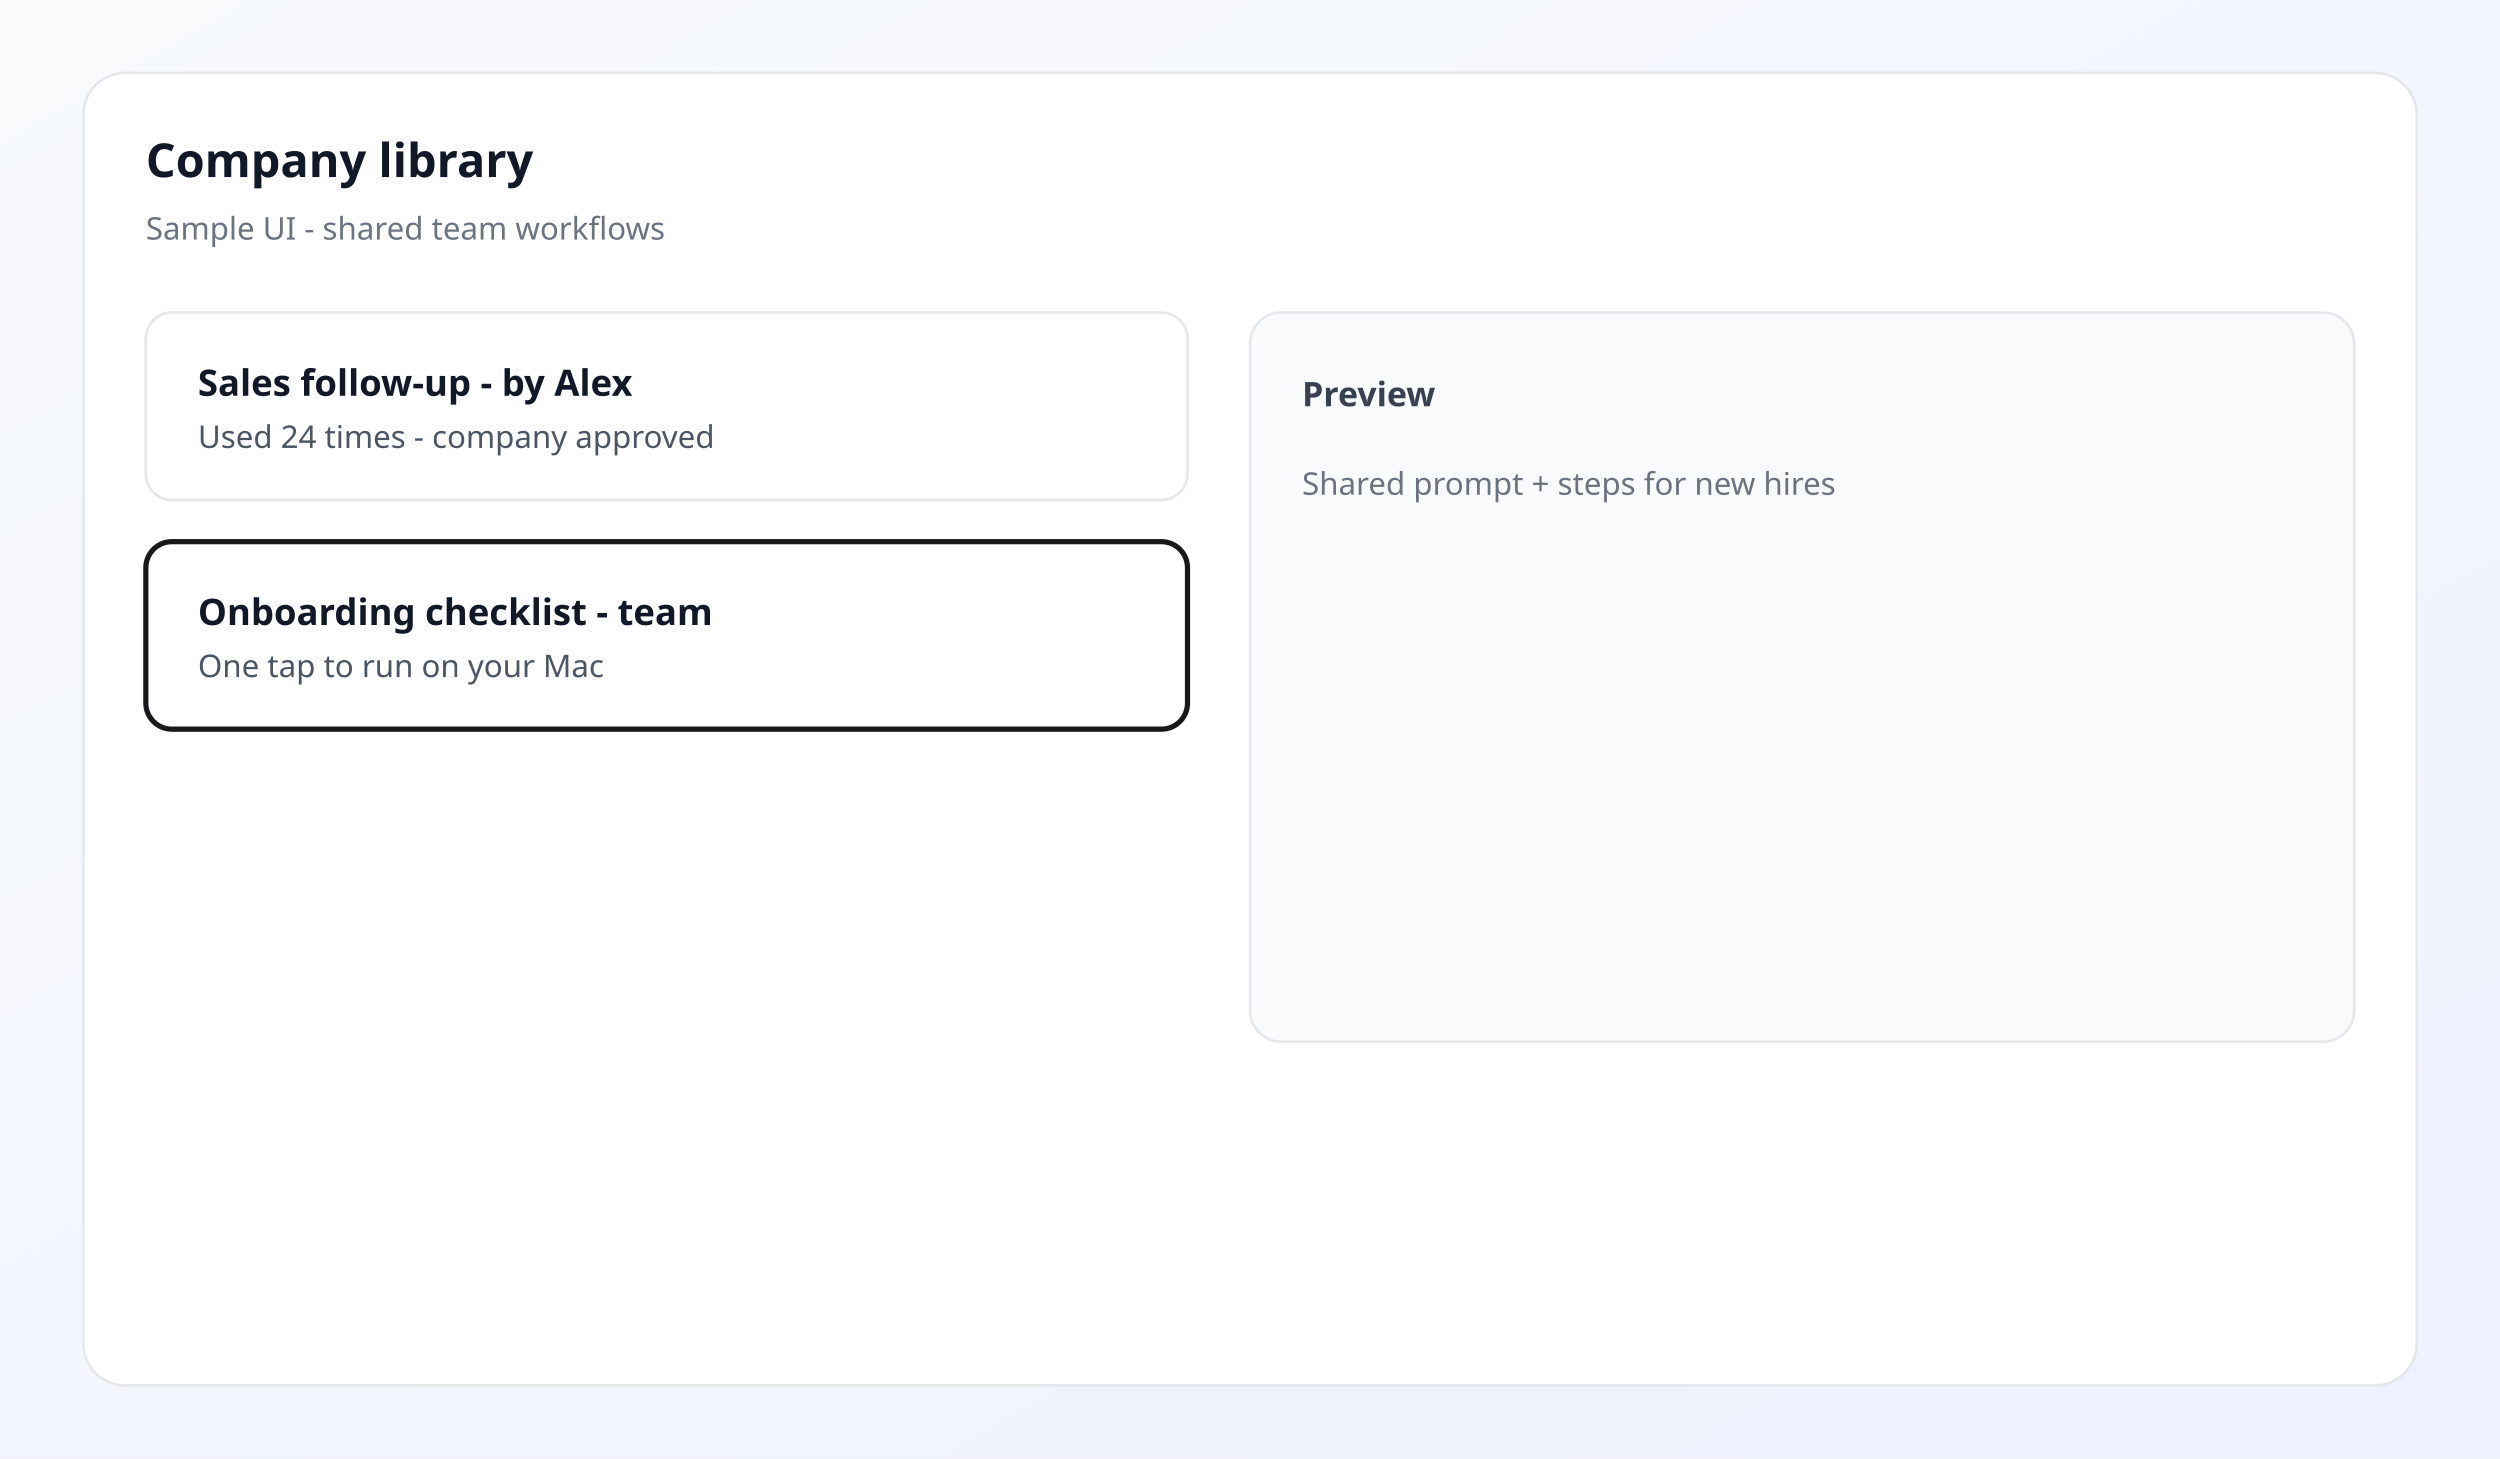
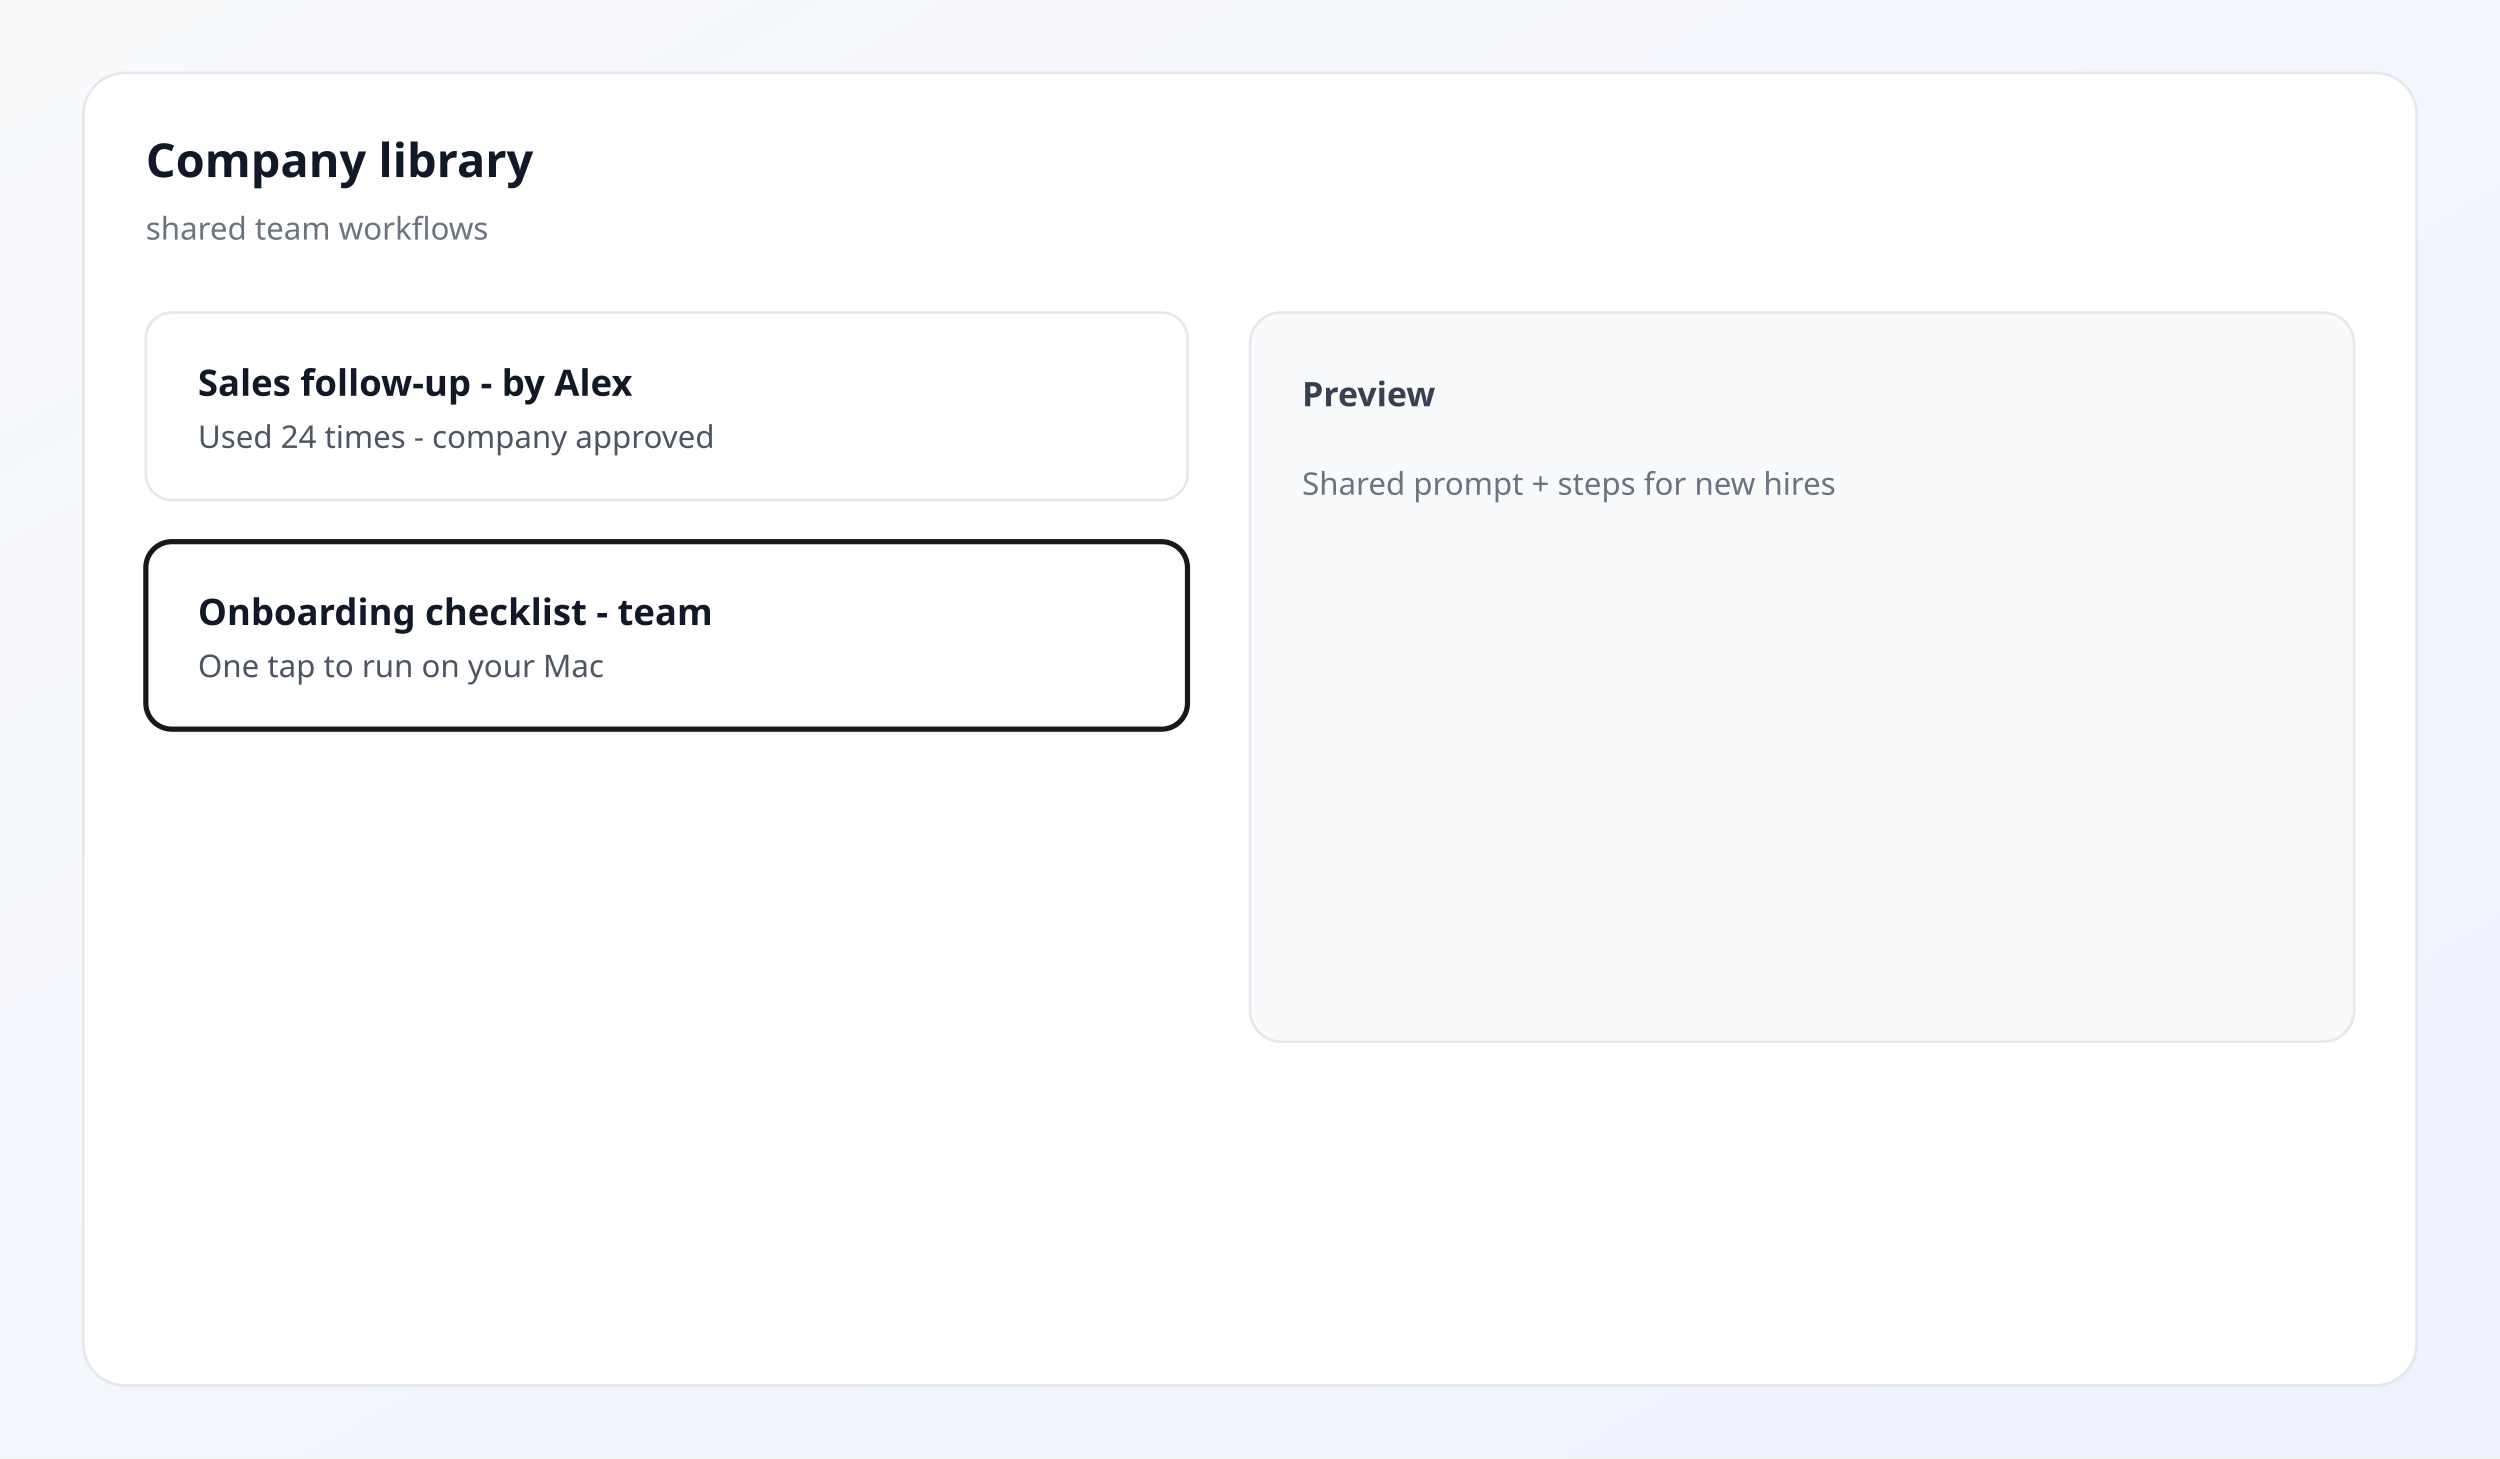
<svg xmlns="http://www.w3.org/2000/svg" width="960" height="560" viewBox="0 0 960 560" role="img" aria-label="Company library">
  <defs>
    <linearGradient id="bg" x1="0" y1="0" x2="1" y2="1">
      <stop offset="0%" stop-color="#f8fafc" />
      <stop offset="100%" stop-color="#eef2ff" />
    </linearGradient>
  </defs>
  <rect width="960" height="560" fill="url(#bg)" />
  <rect x="32" y="28" width="896" height="504" rx="16" fill="#fff" stroke="#e5e7eb" />
  <text x="56" y="68" font-family="ui-sans-serif,system-ui,sans-serif" font-size="18" font-weight="600" fill="#111827">Company library</text>
-   <text x="56" y="92" font-family="ui-sans-serif,system-ui,sans-serif" font-size="12" fill="#6b7280">Sample UI  -  shared team workflows</text>
+   <text x="56" y="92" font-family="ui-sans-serif,system-ui,sans-serif" font-size="12" fill="#6b7280">shared team workflows</text>
  <rect x="56" y="120" width="400" height="72" rx="10" fill="#fff" stroke="#e5e7eb" />
  <text x="76" y="152" font-family="ui-sans-serif,system-ui,sans-serif" font-size="14" font-weight="600" fill="#111827">Sales follow-up  -  by Alex</text>
  <text x="76" y="172" font-family="ui-sans-serif,system-ui,sans-serif" font-size="12" fill="#4b5563">Used 24 times  -  company approved</text>
  <rect x="56" y="208" width="400" height="72" rx="10" fill="#fff" stroke="#18181b" stroke-width="2" />
  <text x="76" y="240" font-family="ui-sans-serif,system-ui,sans-serif" font-size="14" font-weight="600" fill="#111827">Onboarding checklist  -  team</text>
  <text x="76" y="260" font-family="ui-sans-serif,system-ui,sans-serif" font-size="12" fill="#4b5563">One tap to run on your Mac</text>
  <rect x="480" y="120" width="424" height="280" rx="12" fill="#f9fafb" stroke="#e5e7eb" />
  <text x="500" y="156" font-family="ui-sans-serif,system-ui,sans-serif" font-size="13" font-weight="600" fill="#374151">Preview</text>
  <text x="500" y="190" font-family="ui-sans-serif,system-ui,sans-serif" font-size="12" fill="#6b7280">Shared prompt + steps for new hires</text>
</svg>
